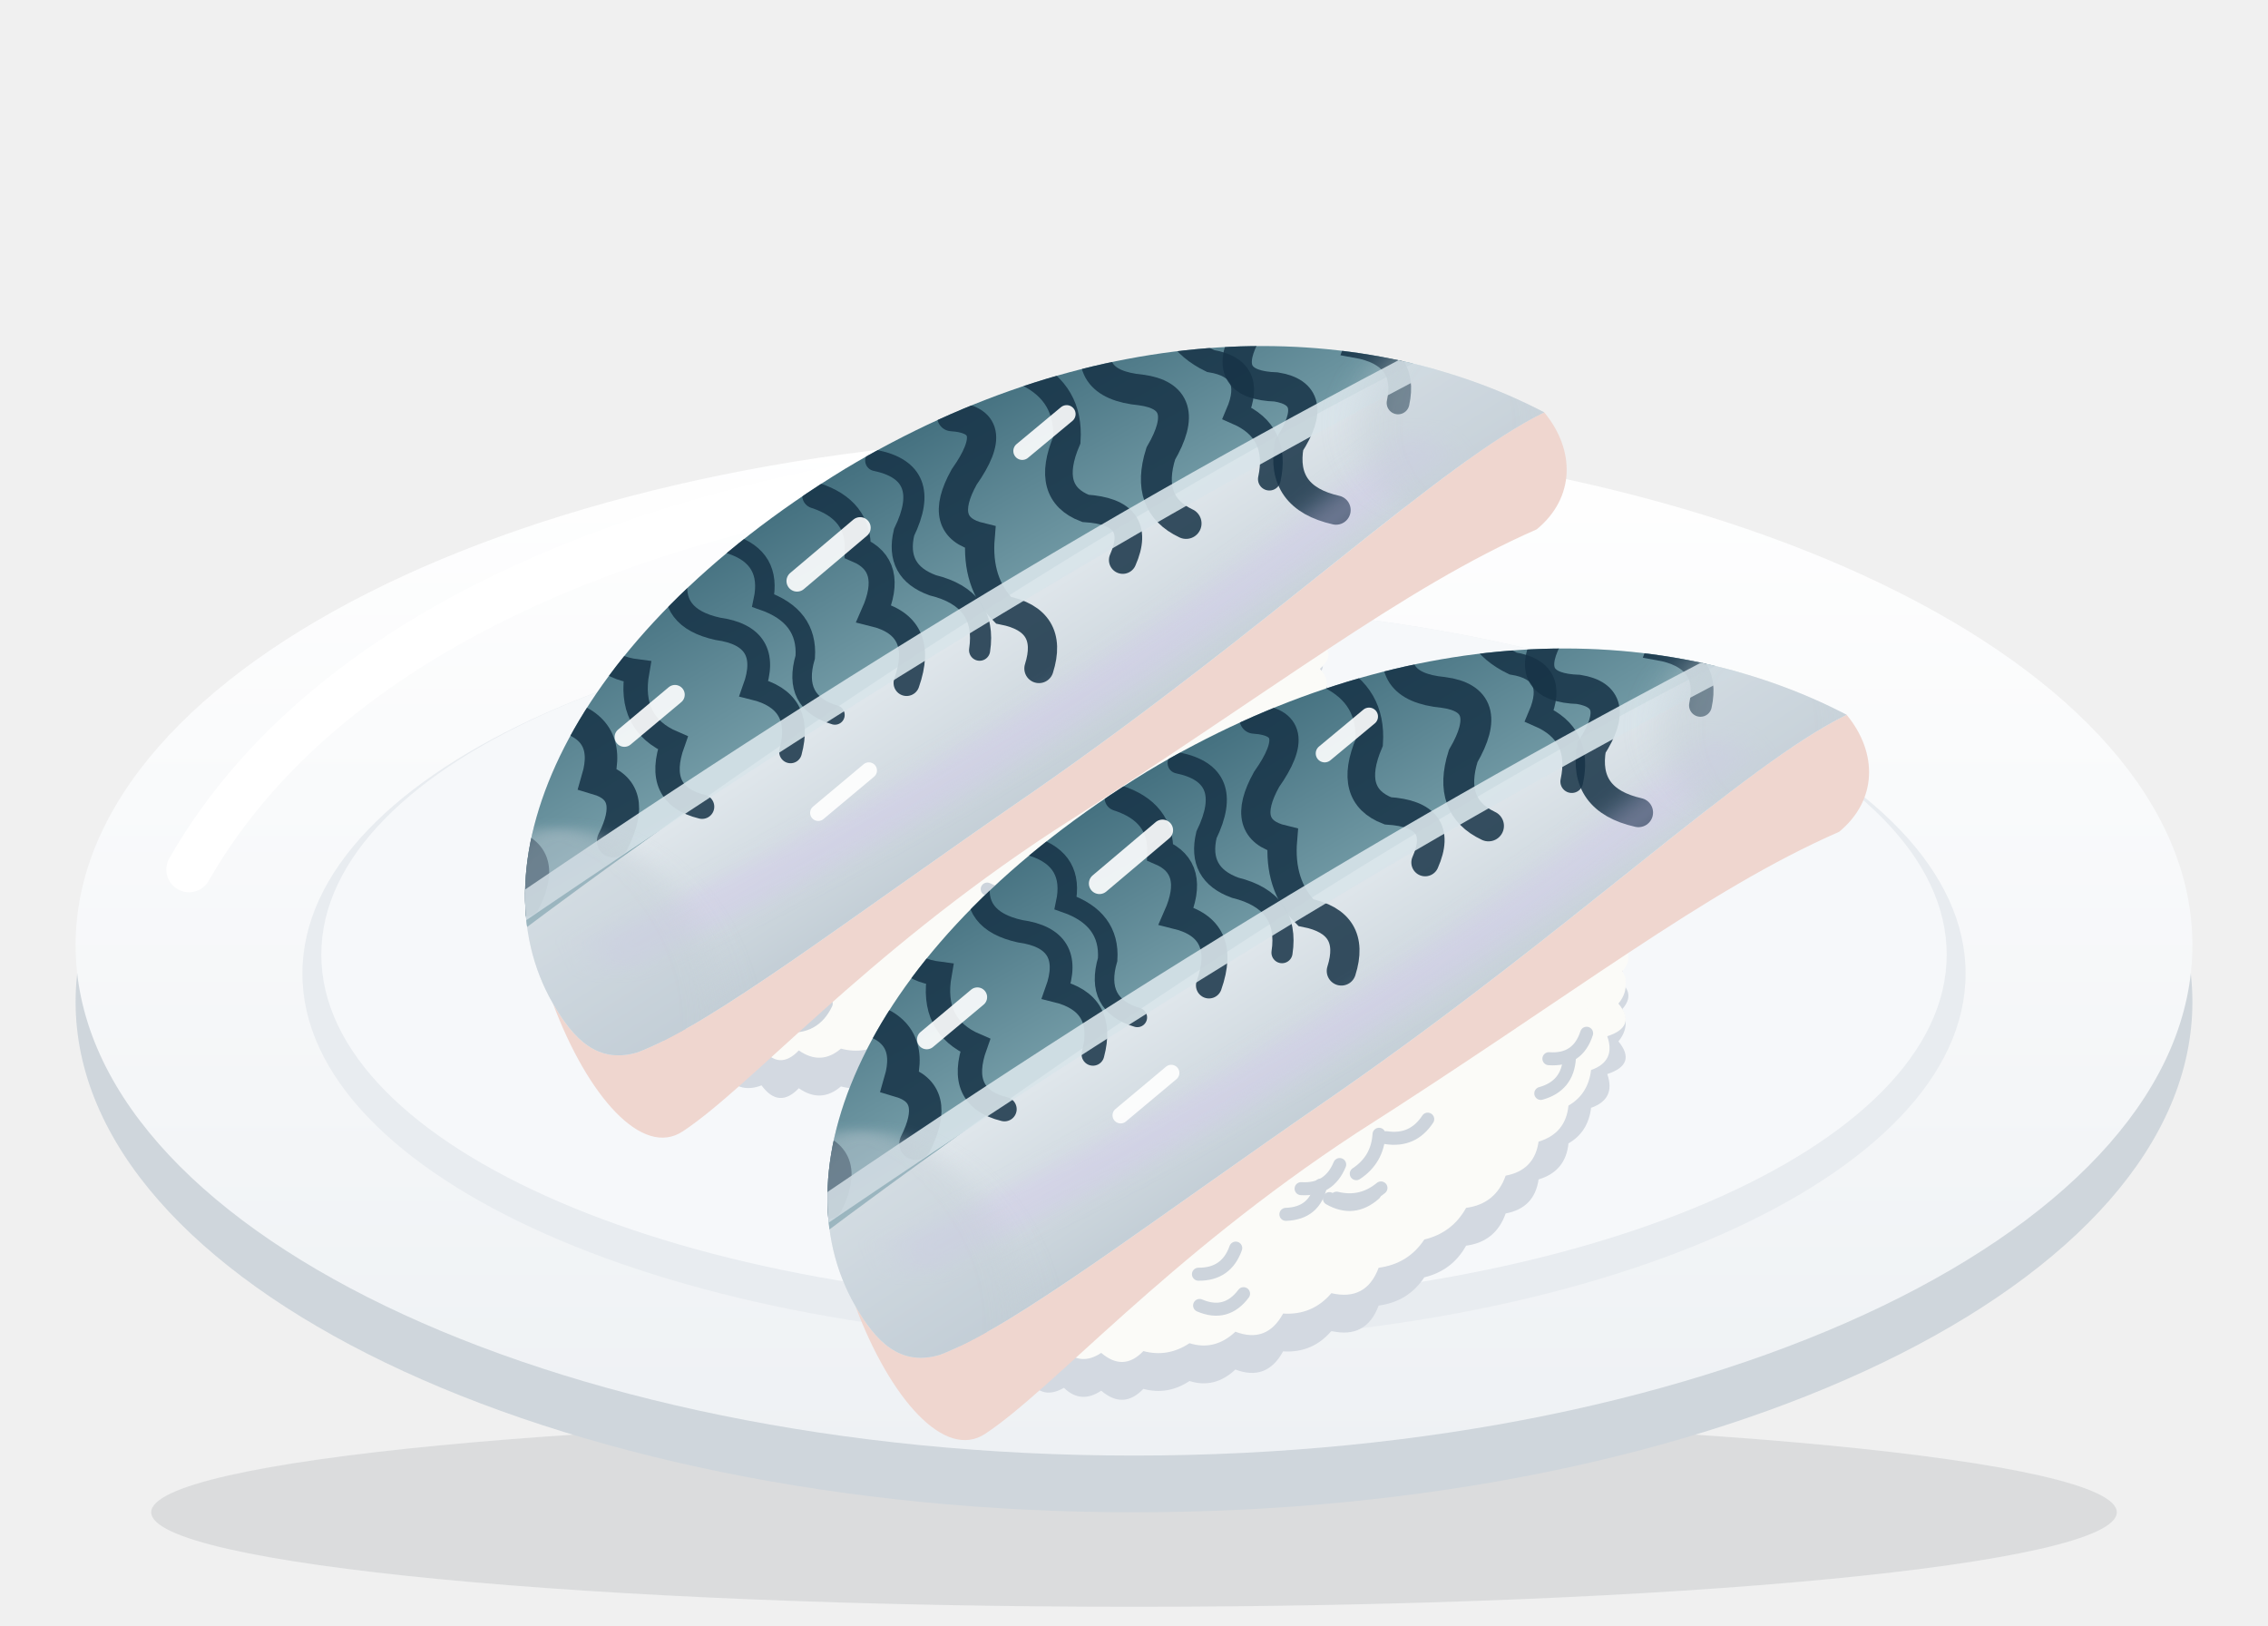
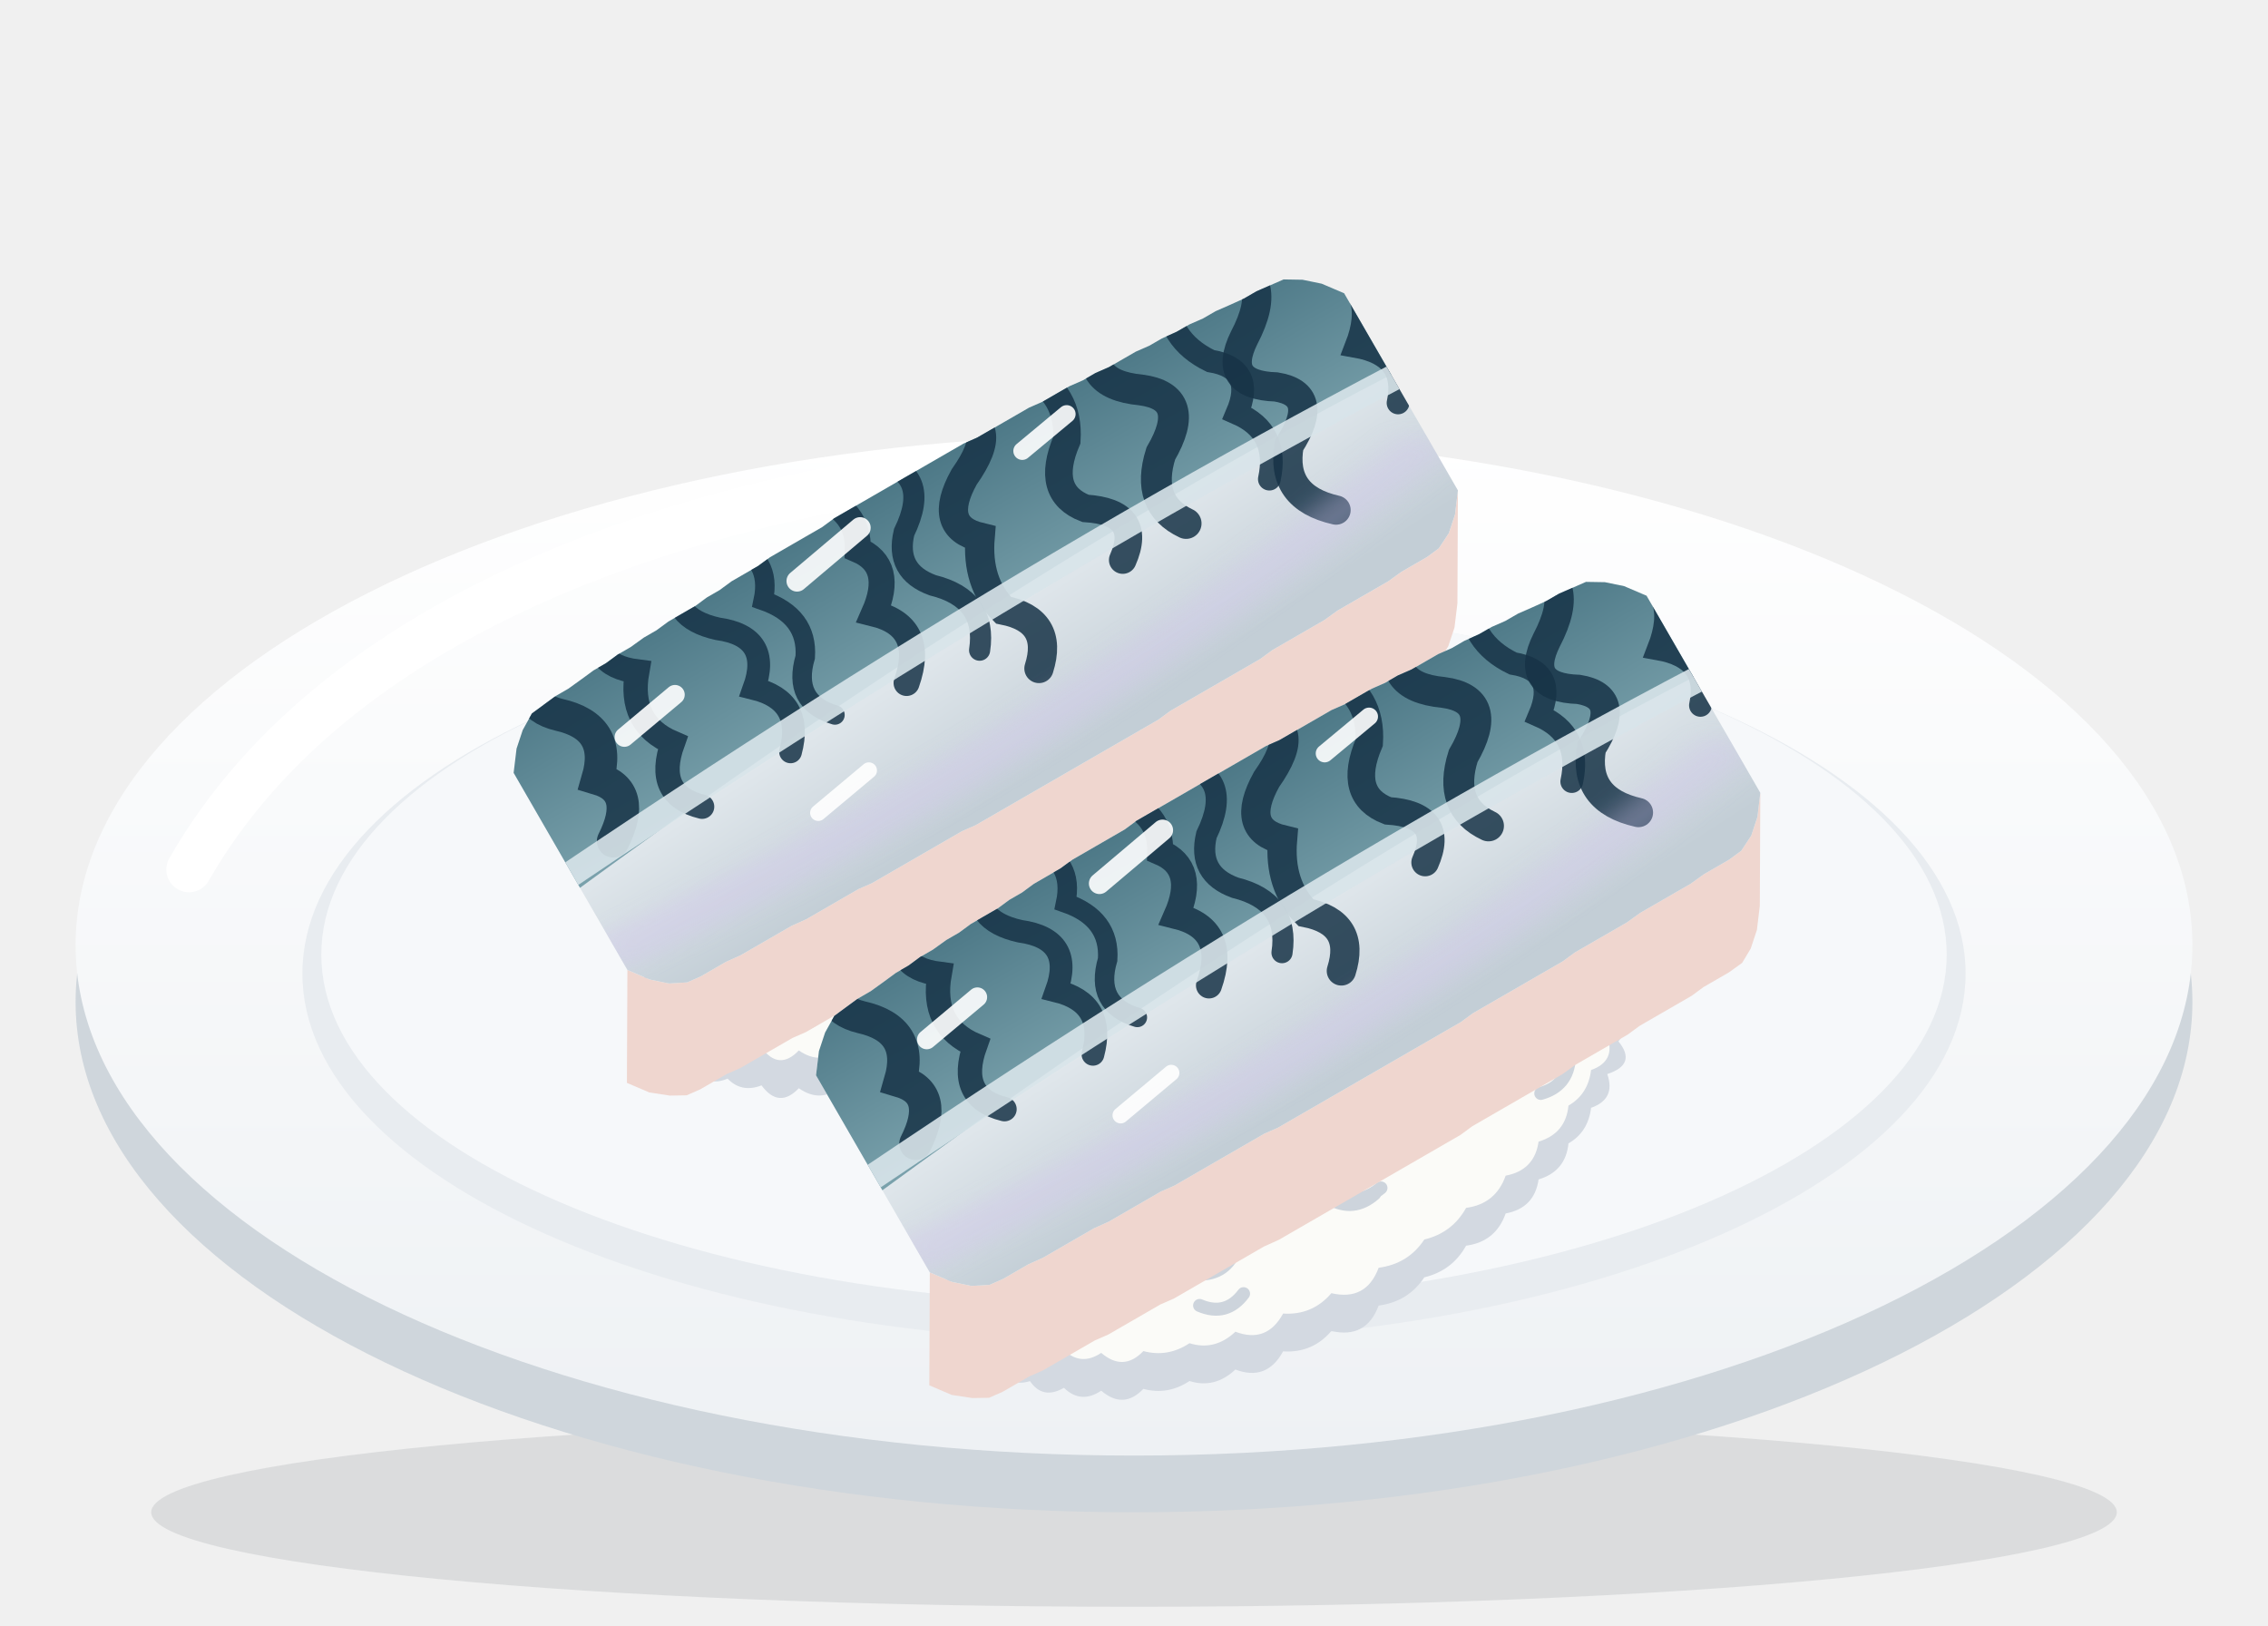
<svg xmlns="http://www.w3.org/2000/svg" viewBox="0 10 120 86">
  <defs>
    <filter id="soft" x="-20%" y="-50%" width="140%" height="200%">
      <feGaussianBlur stdDeviation="0.8" />
    </filter>
    <linearGradient id="plate" x1="0" y1="0" x2="0" y2="1">
      <stop offset="0" stop-color="#ffffff" />
      <stop offset="1" stop-color="#eef1f4" />
    </linearGradient>
    <linearGradient id="t" x1="0" y1="0" x2="0.15" y2="1">
      <stop offset="0" stop-color="#ffffff" />
      <stop offset="0.45" stop-color="#e6ecf0" />
      <stop offset="1" stop-color="#c3ced6" />
    </linearGradient>
    <linearGradient id="back" x1="0" y1="0" x2="0" y2="1">
      <stop offset="0" stop-color="#3b6878" />
      <stop offset="1" stop-color="#7fa6b0" />
    </linearGradient>
  </defs>
  <ellipse cx="60" cy="90" rx="52" ry="5" fill="#1c2b36" opacity="0.10" />
  <ellipse cx="60" cy="63" rx="56" ry="27" fill="#cfd6dc" />
  <ellipse cx="60" cy="60" rx="56" ry="27" fill="url(#plate)" />
  <ellipse cx="60" cy="61.5" rx="44" ry="19.5" fill="#e8ecf0" />
  <ellipse cx="60" cy="60.5" rx="43" ry="18.5" fill="#f6f8fa" />
  <path d="M10 56 C18 42 38 35 60 34" fill="none" stroke="#fff" stroke-width="2.4" stroke-linecap="round" />
  <g transform="translate(52 54.5) rotate(-30) scale(0.86)">
    <path d="M23 0 Q24.3 1 22.8 1.6 Q23.6 2.9 22.1 3.2 Q22.4 4.6 20.9 4.8 Q20.6 6 19.3 6.2 Q19 7.8 17.4 7.5 Q16.8 9.1 15.1 8.7 Q14.3 10.5 12.4 9.7 Q11.3 10.9 9.6 10.5 Q8.3 12 6.5 11 Q5 12 3.3 11.4 Q1.7 12.5 0 11.5 Q-1.7 12.4 -3.3 11.4 Q-5 12.4 -6.5 11 Q-8.2 11.4 -9.6 10.5 Q-11.3 11 -12.4 9.7 Q-14 9.8 -15.1 8.7 Q-16.7 9 -17.4 7.5 Q-19.1 8 -19.3 6.2 Q-20.6 6 -20.9 4.8 Q-22.4 4.6 -22.1 3.2 Q-23.4 2.9 -22.8 1.6 Q-23.4 0.9 -23 0 Q-23.7 -0.9 -22.8 -1.6 Q-23.5 -2.9 -22.1 -3.2 Q-22.3 -4.6 -20.9 -4.8 Q-20.9 -6.3 -19.3 -6.2 Q-19 -7.7 -17.4 -7.5 Q-16.8 -9.2 -15.1 -8.7 Q-14.1 -10.1 -12.4 -9.7 Q-11.2 -10.7 -9.6 -10.5 Q-8.2 -11.6 -6.5 -11 Q-5 -12.6 -3.3 -11.4 Q-1.7 -12.2 -0 -11.5 Q1.7 -12 3.3 -11.4 Q4.9 -11.8 6.5 -11 Q8.3 -12 9.6 -10.5 Q11.3 -11.1 12.4 -9.7 Q14 -9.8 15.1 -8.7 Q16.7 -9.1 17.4 -7.5 Q18.7 -7.4 19.3 -6.2 Q20.8 -6.2 20.9 -4.8 Q22.1 -4.5 22.1 -3.2 Q23.7 -3 22.8 -1.6 Q23.8 -0.9 23 0 Z" fill="#d3d9e1" />
  </g>
  <g transform="translate(52 52.5) rotate(-30) scale(0.86)">
    <path d="M23 0 Q24.3 1 22.8 1.6 Q23.6 2.9 22.1 3.2 Q22.4 4.6 20.9 4.8 Q20.6 6 19.3 6.2 Q19 7.8 17.4 7.5 Q16.8 9.1 15.1 8.7 Q14.3 10.5 12.4 9.7 Q11.3 10.9 9.6 10.5 Q8.3 12 6.5 11 Q5 12 3.3 11.4 Q1.7 12.5 0 11.5 Q-1.7 12.4 -3.3 11.4 Q-5 12.4 -6.5 11 Q-8.2 11.4 -9.6 10.5 Q-11.3 11 -12.4 9.7 Q-14 9.8 -15.1 8.7 Q-16.7 9 -17.4 7.5 Q-19.1 8 -19.3 6.2 Q-20.6 6 -20.9 4.8 Q-22.4 4.6 -22.1 3.2 Q-23.4 2.9 -22.8 1.6 Q-23.4 0.9 -23 0 Q-23.7 -0.9 -22.8 -1.6 Q-23.5 -2.9 -22.1 -3.2 Q-22.3 -4.6 -20.9 -4.8 Q-20.9 -6.3 -19.3 -6.2 Q-19 -7.7 -17.4 -7.5 Q-16.8 -9.2 -15.1 -8.7 Q-14.1 -10.1 -12.4 -9.7 Q-11.2 -10.7 -9.6 -10.5 Q-8.2 -11.6 -6.5 -11 Q-5 -12.6 -3.3 -11.4 Q-1.7 -12.2 -0 -11.5 Q1.7 -12 3.3 -11.4 Q4.9 -11.8 6.5 -11 Q8.3 -12 9.6 -10.5 Q11.3 -11.1 12.4 -9.7 Q14 -9.8 15.1 -8.7 Q16.7 -9.1 17.4 -7.5 Q18.7 -7.4 19.3 -6.2 Q20.8 -6.2 20.9 -4.8 Q22.1 -4.5 22.1 -3.2 Q23.7 -3 22.8 -1.6 Q23.8 -0.9 23 0 Z" fill="#fbfbf8" />
  </g>
  <g transform="translate(52 50.5) rotate(-30) scale(0.86)">
    <path d="M23 0 Q24.3 1 22.8 1.6 Q23.6 2.9 22.1 3.2 Q22.4 4.6 20.9 4.8 Q20.6 6 19.3 6.2 Q19 7.8 17.4 7.5 Q16.8 9.1 15.1 8.7 Q14.3 10.5 12.4 9.7 Q11.3 10.9 9.6 10.5 Q8.3 12 6.5 11 Q5 12 3.3 11.4 Q1.7 12.5 0 11.5 Q-1.7 12.4 -3.3 11.4 Q-5 12.4 -6.5 11 Q-8.2 11.4 -9.6 10.5 Q-11.3 11 -12.4 9.7 Q-14 9.8 -15.1 8.7 Q-16.7 9 -17.4 7.5 Q-19.1 8 -19.3 6.2 Q-20.6 6 -20.9 4.8 Q-22.4 4.6 -22.1 3.2 Q-23.4 2.9 -22.8 1.6 Q-23.4 0.9 -23 0 Q-23.7 -0.9 -22.8 -1.6 Q-23.5 -2.9 -22.1 -3.2 Q-22.3 -4.6 -20.9 -4.8 Q-20.9 -6.3 -19.3 -6.2 Q-19 -7.7 -17.4 -7.5 Q-16.8 -9.2 -15.1 -8.7 Q-14.1 -10.1 -12.4 -9.7 Q-11.2 -10.7 -9.6 -10.5 Q-8.2 -11.6 -6.5 -11 Q-5 -12.6 -3.3 -11.4 Q-1.7 -12.2 -0 -11.5 Q1.7 -12 3.3 -11.4 Q4.9 -11.8 6.5 -11 Q8.3 -12 9.6 -10.5 Q11.3 -11.1 12.4 -9.7 Q14 -9.8 15.1 -8.7 Q16.7 -9.1 17.4 -7.5 Q18.7 -7.4 19.3 -6.2 Q20.8 -6.2 20.9 -4.8 Q22.1 -4.5 22.1 -3.2 Q23.7 -3 22.8 -1.6 Q23.8 -0.9 23 0 Z" fill="#fbfbf8" />
  </g>
  <g transform="translate(52 48.5) rotate(-30) scale(0.86)">
    <path d="M23 0 Q24.3 1 22.8 1.6 Q23.6 2.9 22.1 3.2 Q22.4 4.6 20.9 4.8 Q20.6 6 19.3 6.2 Q19 7.8 17.4 7.5 Q16.8 9.1 15.1 8.7 Q14.3 10.5 12.4 9.7 Q11.3 10.9 9.6 10.5 Q8.3 12 6.5 11 Q5 12 3.3 11.4 Q1.7 12.5 0 11.5 Q-1.7 12.4 -3.3 11.4 Q-5 12.4 -6.5 11 Q-8.2 11.4 -9.6 10.5 Q-11.3 11 -12.4 9.7 Q-14 9.8 -15.1 8.7 Q-16.7 9 -17.4 7.5 Q-19.1 8 -19.3 6.2 Q-20.6 6 -20.9 4.8 Q-22.4 4.6 -22.1 3.2 Q-23.4 2.9 -22.8 1.6 Q-23.4 0.9 -23 0 Q-23.7 -0.9 -22.8 -1.6 Q-23.5 -2.9 -22.1 -3.2 Q-22.3 -4.6 -20.9 -4.8 Q-20.9 -6.3 -19.3 -6.2 Q-19 -7.7 -17.4 -7.5 Q-16.8 -9.2 -15.1 -8.7 Q-14.1 -10.1 -12.4 -9.7 Q-11.2 -10.7 -9.6 -10.5 Q-8.2 -11.6 -6.5 -11 Q-5 -12.6 -3.3 -11.4 Q-1.7 -12.2 -0 -11.5 Q1.7 -12 3.3 -11.4 Q4.9 -11.8 6.5 -11 Q8.3 -12 9.6 -10.5 Q11.3 -11.1 12.4 -9.7 Q14 -9.8 15.1 -8.7 Q16.7 -9.1 17.4 -7.5 Q18.7 -7.4 19.3 -6.2 Q20.8 -6.2 20.9 -4.8 Q22.1 -4.5 22.1 -3.2 Q23.7 -3 22.8 -1.6 Q23.8 -0.9 23 0 Z" fill="#fbfbf8" />
  </g>
  <g transform="translate(52 52.5) rotate(-30) scale(0.86)">
    <path d="M15.1 8.6 q1.4 0.9 2.8 0" transform="rotate(-19 15.1 8.6)" fill="none" stroke="#cdd4dc" stroke-width="0.8" stroke-linecap="round" />
    <path d="M14.8 6 q1.4 1.1 2.8 0" transform="rotate(-25 14.8 6)" fill="none" stroke="#cdd4dc" stroke-width="0.8" stroke-linecap="round" />
    <path d="M-4.3 9.1 q1.4 0.8 2.8 0" transform="rotate(8 -4.3 9.1)" fill="none" stroke="#cdd4dc" stroke-width="0.8" stroke-linecap="round" />
    <path d="M-4.4 9.4 q1.4 0.9 2.8 0" transform="rotate(-29 -4.4 9.4)" fill="none" stroke="#cdd4dc" stroke-width="0.8" stroke-linecap="round" />
    <path d="M-1.8 5.3 q1.4 0.9 2.8 0" transform="rotate(25 -1.8 5.3)" fill="none" stroke="#cdd4dc" stroke-width="0.8" stroke-linecap="round" />
    <path d="M-3.9 9 q1.4 1 2.8 0" transform="rotate(-27 -3.9 9)" fill="none" stroke="#cdd4dc" stroke-width="0.8" stroke-linecap="round" />
    <path d="M-17.3 5.8 q1.4 1 2.8 0" transform="rotate(1 -17.3 5.8)" fill="none" stroke="#cdd4dc" stroke-width="0.8" stroke-linecap="round" />
    <path d="M4.8 8.5 q1.4 0.9 2.8 0" transform="rotate(7 4.8 8.5)" fill="none" stroke="#cdd4dc" stroke-width="0.8" stroke-linecap="round" />
    <path d="M-2.4 4.7 q1.4 0.8 2.8 0" transform="rotate(27 -2.4 4.7)" fill="none" stroke="#cdd4dc" stroke-width="0.8" stroke-linecap="round" />
    <path d="M13.3 7.1 q1.4 0.9 2.8 0" transform="rotate(-23 13.3 7.1)" fill="none" stroke="#cdd4dc" stroke-width="0.8" stroke-linecap="round" />
  </g>
  <g transform="translate(52 44) rotate(-30) scale(0.86)">
-     <path d="M-34 6 C-34 8.5 -33.5 10.6 -31 11.2 C-26 12 -16 10.6 -2 9.5 C16 8 30 4.5 37 5 C37.5 8 36 10.5 33 11 C24 10 14 11.5 -2 12.2 C-16 13 -26 16.5 -31 16.8 C-34 17 -35 12 -34 6 Z" fill="#efd6cf" />
+     <path d="M-29 6.5 L-28.1 7.7 L-27.2 8.5 L-26.2 9 L-25.3 9.1 L-24.4 9.1 L-23.5 9.1 L-22.5 9.2 L-21.6 9.2 L-20.7 9.2 L-19.8 9.2 L-18.9 9.2 L-17.9 9.3 L-17 9.3 L-16.1 9.3 L-15.2 9.3 L-14.2 9.3 L-13.3 9.4 L-12.4 9.4 L-11.5 9.4 L-10.6 9.4 L-9.6 9.4 L-8.7 9.4 L-7.8 9.4 L-6.9 9.4 L-6 9.5 L-5 9.5 L-4.1 9.5 L-3.2 9.5 L-2.3 9.5 L-1.3 9.5 L-0.4 9.5 L0.5 9.5 L1.4 9.5 L2.3 9.5 L3.3 9.5 L4.2 9.5 L5.1 9.5 L6 9.5 L7 9.5 L7.9 9.4 L8.8 9.4 L9.7 9.4 L10.6 9.4 L11.6 9.4 L12.5 9.4 L13.4 9.4 L14.3 9.4 L15.2 9.3 L16.2 9.3 L17.1 9.3 L18 9.3 L18.9 9.3 L19.9 9.2 L20.8 9.2 L21.7 9.2 L22.6 9.2 L23.5 9.2 L24.5 9.1 L25.4 9.1 L26.3 9.1 L27.2 9 L28.2 8.5 L29.1 7.7 L30 6.5 L26.5 12.5 L25.6 13.7 L24.7 14.5 L23.8 15 L22.8 15.1 L21.9 15.1 L21 15.1 L20.1 15.2 L19.1 15.2 L18.2 15.2 L17.3 15.2 L16.4 15.2 L15.5 15.3 L14.5 15.3 L13.6 15.3 L12.7 15.3 L11.8 15.3 L10.8 15.4 L9.9 15.4 L9 15.4 L8.1 15.4 L7.2 15.4 L6.2 15.4 L5.3 15.4 L4.4 15.4 L3.5 15.5 L2.6 15.5 L1.6 15.5 L0.7 15.5 L-0.2 15.5 L-1.1 15.5 L-2.1 15.5 L-3 15.5 L-3.9 15.5 L-4.8 15.5 L-5.7 15.5 L-6.7 15.5 L-7.6 15.5 L-8.5 15.5 L-9.4 15.5 L-10.4 15.4 L-11.3 15.4 L-12.2 15.4 L-13.1 15.4 L-14 15.4 L-15 15.4 L-15.9 15.4 L-16.8 15.4 L-17.7 15.3 L-18.7 15.3 L-19.6 15.3 L-20.5 15.3 L-21.4 15.3 L-22.3 15.2 L-23.3 15.2 L-24.2 15.2 L-25.1 15.2 L-26 15.2 L-26.9 15.1 L-27.9 15.1 L-28.8 15.1 L-29.7 15 L-30.6 14.5 L-31.6 13.7 L-32.5 12.5 Z" fill="#efd6cf" />
  </g>
  <g transform="translate(52 44) rotate(-30) scale(0.86)">
    <clipPath id="c0">
-       <path d="M-34 6 C-34 -4 -22 -13 -2 -13.5 C16 -13.8 30 -6 37 5 C30 4.5 16 8 -2 9.5 C-16 10.6 -26 12 -31 11.2 C-33.5 10.6 -34 8.5 -34 6 Z" />
+       <path d="M-29 -7.5 L-28.1 -8.7 L-27.2 -9.5 L-26.2 -10.1 L-25.3 -10.2 L-24.4 -10.3 L-23.5 -10.3 L-22.5 -10.4 L-21.6 -10.5 L-20.7 -10.5 L-19.8 -10.6 L-18.9 -10.6 L-17.9 -10.7 L-17 -10.7 L-16.1 -10.8 L-15.2 -10.8 L-14.2 -10.8 L-13.3 -10.9 L-12.4 -10.9 L-11.5 -11 L-10.6 -11 L-9.6 -11 L-8.7 -11.1 L-7.8 -11.1 L-6.9 -11.1 L-6 -11.1 L-5 -11.1 L-4.1 -11.2 L-3.2 -11.2 L-2.3 -11.2 L-1.3 -11.2 L-0.4 -11.2 L0.5 -11.2 L1.4 -11.2 L2.3 -11.2 L3.3 -11.2 L4.2 -11.2 L5.1 -11.2 L6 -11.1 L7 -11.1 L7.9 -11.1 L8.8 -11.1 L9.7 -11.1 L10.6 -11 L11.6 -11 L12.5 -11 L13.4 -10.9 L14.3 -10.9 L15.2 -10.8 L16.2 -10.8 L17.1 -10.8 L18 -10.7 L18.9 -10.7 L19.9 -10.6 L20.8 -10.6 L21.7 -10.5 L22.6 -10.5 L23.5 -10.4 L24.5 -10.3 L25.4 -10.3 L26.3 -10.2 L27.2 -10.1 L28.2 -9.5 L29.1 -8.7 L30 -7.5 L30 6.5 L29.1 7.7 L28.2 8.5 L27.2 9 L26.3 9.1 L25.4 9.1 L24.5 9.1 L23.5 9.2 L22.6 9.2 L21.7 9.2 L20.8 9.2 L19.9 9.2 L18.9 9.3 L18 9.3 L17.1 9.3 L16.2 9.3 L15.2 9.3 L14.3 9.4 L13.4 9.4 L12.5 9.4 L11.6 9.4 L10.6 9.4 L9.7 9.4 L8.8 9.4 L7.9 9.4 L7 9.5 L6 9.5 L5.1 9.5 L4.2 9.5 L3.3 9.5 L2.3 9.5 L1.4 9.5 L0.5 9.5 L-0.4 9.5 L-1.3 9.5 L-2.3 9.5 L-3.2 9.5 L-4.1 9.5 L-5 9.5 L-6 9.5 L-6.9 9.4 L-7.8 9.4 L-8.7 9.4 L-9.6 9.4 L-10.6 9.4 L-11.5 9.4 L-12.4 9.4 L-13.3 9.4 L-14.2 9.3 L-15.2 9.3 L-16.1 9.3 L-17 9.3 L-17.9 9.3 L-18.9 9.2 L-19.8 9.2 L-20.7 9.2 L-21.6 9.2 L-22.5 9.2 L-23.5 9.1 L-24.4 9.1 L-25.3 9.1 L-26.2 9 L-27.2 8.5 L-28.1 7.7 L-29 6.5 Z" />
    </clipPath>
-     <path d="M-34 6 C-34 -4 -22 -13 -2 -13.5 C16 -13.8 30 -6 37 5 C30 4.5 16 8 -2 9.5 C-16 10.6 -26 12 -31 11.2 C-33.5 10.6 -34 8.5 -34 6 Z" fill="url(#t)" />
+     <path d="M-29 -7.5 L-28.1 -8.7 L-27.2 -9.5 L-26.2 -10.1 L-25.3 -10.2 L-24.4 -10.3 L-23.5 -10.3 L-22.5 -10.4 L-21.6 -10.5 L-20.7 -10.5 L-19.8 -10.6 L-18.9 -10.6 L-17.9 -10.7 L-17 -10.7 L-16.1 -10.8 L-15.2 -10.8 L-14.2 -10.8 L-13.3 -10.9 L-12.4 -10.9 L-11.5 -11 L-10.6 -11 L-9.6 -11 L-8.7 -11.1 L-7.8 -11.1 L-6.9 -11.1 L-6 -11.1 L-5 -11.1 L-4.1 -11.2 L-3.2 -11.2 L-2.3 -11.2 L-1.3 -11.2 L-0.4 -11.2 L0.5 -11.2 L1.4 -11.2 L2.3 -11.2 L3.3 -11.2 L4.2 -11.2 L5.1 -11.2 L6 -11.1 L7 -11.1 L7.9 -11.1 L8.8 -11.1 L9.7 -11.1 L10.6 -11 L11.6 -11 L12.5 -11 L13.4 -10.9 L14.3 -10.9 L15.2 -10.8 L16.2 -10.8 L17.1 -10.8 L18 -10.7 L18.9 -10.7 L19.9 -10.6 L20.8 -10.6 L21.7 -10.5 L22.6 -10.5 L23.5 -10.4 L24.5 -10.3 L25.4 -10.3 L26.3 -10.2 L27.2 -10.1 L28.2 -9.5 L29.1 -8.7 L30 -7.5 L30 6.5 L29.1 7.7 L28.2 8.5 L27.2 9 L26.3 9.1 L25.4 9.1 L24.5 9.1 L23.5 9.2 L22.6 9.2 L21.7 9.2 L20.8 9.2 L19.9 9.2 L18.9 9.3 L18 9.3 L17.1 9.3 L16.2 9.3 L15.2 9.3 L14.3 9.4 L13.4 9.4 L12.5 9.4 L11.6 9.4 L10.6 9.4 L9.7 9.4 L8.8 9.4 L7.9 9.4 L7 9.5 L6 9.5 L5.1 9.5 L4.2 9.5 L3.3 9.5 L2.3 9.5 L1.4 9.5 L0.5 9.5 L-0.4 9.5 L-1.3 9.5 L-2.3 9.5 L-3.2 9.5 L-4.1 9.5 L-5 9.5 L-6 9.5 L-6.9 9.4 L-7.8 9.4 L-8.7 9.4 L-9.6 9.4 L-10.6 9.4 L-11.5 9.4 L-12.4 9.4 L-13.3 9.4 L-14.2 9.3 L-15.2 9.3 L-16.1 9.3 L-17 9.3 L-17.9 9.3 L-18.9 9.2 L-19.8 9.2 L-20.7 9.2 L-21.6 9.2 L-22.5 9.2 L-23.5 9.1 L-24.4 9.1 L-25.3 9.1 L-26.2 9 L-27.2 8.5 L-28.1 7.7 L-29 6.5 Z" fill="url(#t)" />
    <g clip-path="url(#c0)">
      <path d="M-40 -16 H40 V-1 C20 -3 -10 -2 -40 2 Z" fill="url(#back)" />
      <path d="M-30.1 -13 q1.8 2.1 -1.1 4.1 q1.9 2.4 -0.4 4.8 q2.2 2 -0.7 3.9" fill="none" stroke="#163246" stroke-width="1.7" stroke-linecap="round" opacity="0.85" />
      <path d="M-24.2 -13 q-2.6 1.9 -0.6 3.8 q2.5 2.3 0.1 4.6 q1.8 1.9 -1.1 3.8" fill="none" stroke="#163246" stroke-width="2" stroke-linecap="round" opacity="0.85" />
      <path d="M-19.5 -13 q-2.3 2 0.2 3.9 q-2.1 2.5 -0.3 4.9 q-2.6 2.2 -0.4 4.3" fill="none" stroke="#163246" stroke-width="1.5" stroke-linecap="round" opacity="0.85" />
      <path d="M-14.2 -13 q-1.8 2 0.5 4.1 q2.7 2.1 0.1 4.3 q2.3 2.2 -0 4.5" fill="none" stroke="#163246" stroke-width="1.4" stroke-linecap="round" opacity="0.85" />
      <path d="M-10.4 -13 q1.8 2 0 4 q1.9 2.2 0.5 4.3 q-2.1 2 -0.2 4" fill="none" stroke="#163246" stroke-width="1.2" stroke-linecap="round" opacity="0.85" />
      <path d="M-4.4 -13 q1.9 2.1 0.6 4.2 q1.5 2 -1.1 3.9 q2.4 2.3 -0.4 4.7" fill="none" stroke="#163246" stroke-width="1.6" stroke-linecap="round" opacity="0.85" />
      <path d="M-0.1 -13 q2.7 2.4 -0.7 4.7 q-1.7 1.8 -0.1 3.7 q2.5 2.4 0.5 4.9" fill="none" stroke="#163246" stroke-width="1.3" stroke-linecap="round" opacity="0.85" />
      <path d="M5.3 -13 q2.7 1.8 -1.2 3.6 q-3 1.8 -1 3.7 q-1.6 2.3 -1 4.6 q2.4 2.1 0.1 4.2" fill="none" stroke="#163246" stroke-width="1.8" stroke-linecap="round" opacity="0.85" />
      <path d="M10.7 -13 q1.6 2.4 0 4.8 q-2.8 2.1 -1.1 4.2 q3 2 0.4 3.9" fill="none" stroke="#163246" stroke-width="1.7" stroke-linecap="round" opacity="0.85" />
      <path d="M15.9 -13 q-2.8 2.2 0.3 4.4 q2.6 2 -0.9 4 q-2.4 2.2 -0.8 4.5" fill="none" stroke="#163246" stroke-width="1.9" stroke-linecap="round" opacity="0.85" />
      <path d="M20.6 -13 q-1.5 2.5 0.2 5 q2.2 1.8 -0.2 3.6 q1.7 2.3 -0.3 4.5" fill="none" stroke="#163246" stroke-width="1.4" stroke-linecap="round" opacity="0.85" />
      <path d="M24.4 -13 q2.7 2.4 -1.1 4.8 q-2.7 1.8 0.2 3.6 q2.2 1.8 -1.1 3.5 q-2.1 2.5 0.5 4.9" fill="none" stroke="#163246" stroke-width="1.8" stroke-linecap="round" opacity="0.85" />
      <path d="M30 -13 q-2.5 1.9 -0.1 3.8 q2.1 2.5 -0.9 4.9 q2.5 2.1 0.5 4.3" fill="none" stroke="#163246" stroke-width="1.4" stroke-linecap="round" opacity="0.85" />
      <path d="M-40 0.5 C-10 -2 15 -2.5 40 -1" fill="none" stroke="#d8e4ea" stroke-width="1.6" opacity="0.9" />
      <path d="M-30 5 C-10 7 10 6.5 30 3" fill="none" stroke="#d6c8f0" stroke-width="2.5" opacity="0.35" filter="url(#soft)" />
      <path d="M-22 -6 l4 -0.7" stroke="#fff" stroke-width="1.2" stroke-linecap="round" opacity="0.9" />
      <path d="M-8 -9 l5 -0.9" stroke="#fff" stroke-width="1.3" stroke-linecap="round" opacity="0.9" />
      <path d="M8 -9 l3.5 -0.6" stroke="#fff" stroke-width="1.1" stroke-linecap="round" opacity="0.9" />
      <path d="M-14 4 l4 -0.7" stroke="#fff" stroke-width="1" stroke-linecap="round" opacity="0.9" />
-       <ellipse cx="-31" cy="6" rx="7" ry="10" fill="#c3ced6" opacity="0.45" filter="url(#soft)" />
-       <ellipse cx="32" cy="3" rx="6" ry="6" fill="#c3ced6" opacity="0.45" filter="url(#soft)" />
    </g>
  </g>
  <g transform="translate(68 70.5) rotate(-30) scale(0.86)">
    <path d="M23 0 Q23.9 1 22.8 1.6 Q23.3 2.8 22.1 3.2 Q22 4.4 20.9 4.8 Q21.2 6.6 19.3 6.2 Q19 7.8 17.4 7.5 Q16.5 8.7 15.1 8.7 Q14.1 10.1 12.4 9.7 Q11.3 11.1 9.6 10.5 Q8.2 11.7 6.5 11 Q5 11.9 3.3 11.4 Q1.7 12.2 0 11.5 Q-1.7 12.9 -3.3 11.4 Q-5 12 -6.5 11 Q-8.3 12.1 -9.6 10.5 Q-11.3 10.9 -12.4 9.7 Q-14 9.8 -15.1 8.7 Q-16.8 9.2 -17.4 7.5 Q-18.9 7.6 -19.3 6.2 Q-20.8 6.2 -20.9 4.8 Q-22.2 4.5 -22.1 3.2 Q-23.6 2.9 -22.8 1.6 Q-24.2 1 -23 0 Q-23.6 -0.9 -22.8 -1.6 Q-23 -2.7 -22.1 -3.2 Q-22.5 -4.7 -20.9 -4.8 Q-20.8 -6.2 -19.3 -6.2 Q-18.8 -7.5 -17.4 -7.5 Q-16.9 -9.3 -15.1 -8.7 Q-14.1 -9.9 -12.4 -9.7 Q-11.2 -10.6 -9.6 -10.5 Q-8.3 -11.9 -6.5 -11 Q-5 -11.9 -3.3 -11.4 Q-1.7 -12 -0 -11.5 Q1.7 -12.7 3.3 -11.4 Q5 -12.2 6.5 -11 Q8.3 -12 9.6 -10.5 Q11.2 -10.6 12.4 -9.7 Q14.2 -10.4 15.1 -8.7 Q16.8 -9.1 17.4 -7.5 Q18.8 -7.4 19.3 -6.2 Q21 -6.4 20.9 -4.8 Q22.6 -4.8 22.1 -3.2 Q23.5 -2.9 22.8 -1.6 Q24.3 -1 23 0 Z" fill="#d3d9e1" />
  </g>
  <g transform="translate(68 68.5) rotate(-30) scale(0.86)">
    <path d="M23 0 Q23.9 1 22.8 1.6 Q23.3 2.8 22.1 3.2 Q22 4.4 20.9 4.8 Q21.2 6.6 19.3 6.2 Q19 7.8 17.4 7.5 Q16.5 8.7 15.1 8.7 Q14.1 10.1 12.4 9.7 Q11.3 11.1 9.6 10.5 Q8.2 11.7 6.5 11 Q5 11.9 3.3 11.4 Q1.7 12.2 0 11.5 Q-1.7 12.9 -3.3 11.4 Q-5 12 -6.5 11 Q-8.3 12.1 -9.6 10.5 Q-11.3 10.9 -12.4 9.7 Q-14 9.8 -15.1 8.7 Q-16.8 9.2 -17.4 7.5 Q-18.9 7.6 -19.3 6.2 Q-20.8 6.2 -20.9 4.8 Q-22.2 4.5 -22.1 3.2 Q-23.6 2.9 -22.8 1.6 Q-24.2 1 -23 0 Q-23.6 -0.9 -22.8 -1.6 Q-23 -2.7 -22.1 -3.2 Q-22.5 -4.7 -20.9 -4.8 Q-20.8 -6.2 -19.3 -6.2 Q-18.8 -7.5 -17.4 -7.5 Q-16.9 -9.3 -15.1 -8.7 Q-14.1 -9.9 -12.4 -9.7 Q-11.2 -10.6 -9.6 -10.5 Q-8.3 -11.9 -6.5 -11 Q-5 -11.9 -3.3 -11.4 Q-1.7 -12 -0 -11.5 Q1.7 -12.7 3.3 -11.4 Q5 -12.2 6.5 -11 Q8.3 -12 9.6 -10.5 Q11.2 -10.6 12.4 -9.7 Q14.2 -10.4 15.1 -8.7 Q16.8 -9.1 17.4 -7.5 Q18.8 -7.4 19.3 -6.2 Q21 -6.4 20.9 -4.8 Q22.6 -4.8 22.1 -3.2 Q23.5 -2.9 22.8 -1.6 Q24.3 -1 23 0 Z" fill="#fbfbf8" />
  </g>
  <g transform="translate(68 66.5) rotate(-30) scale(0.86)">
    <path d="M23 0 Q23.9 1 22.8 1.6 Q23.3 2.8 22.1 3.2 Q22 4.4 20.9 4.8 Q21.2 6.6 19.3 6.2 Q19 7.8 17.4 7.5 Q16.5 8.7 15.1 8.7 Q14.1 10.1 12.4 9.7 Q11.3 11.1 9.6 10.5 Q8.2 11.7 6.5 11 Q5 11.9 3.3 11.4 Q1.7 12.2 0 11.5 Q-1.7 12.9 -3.3 11.4 Q-5 12 -6.5 11 Q-8.3 12.1 -9.6 10.5 Q-11.3 10.9 -12.4 9.7 Q-14 9.8 -15.1 8.7 Q-16.8 9.2 -17.4 7.5 Q-18.9 7.6 -19.3 6.2 Q-20.8 6.2 -20.9 4.8 Q-22.2 4.5 -22.1 3.2 Q-23.6 2.9 -22.8 1.6 Q-24.2 1 -23 0 Q-23.6 -0.9 -22.8 -1.6 Q-23 -2.7 -22.1 -3.2 Q-22.5 -4.7 -20.9 -4.8 Q-20.8 -6.2 -19.3 -6.2 Q-18.8 -7.5 -17.4 -7.5 Q-16.9 -9.3 -15.1 -8.7 Q-14.1 -9.9 -12.4 -9.7 Q-11.2 -10.6 -9.6 -10.5 Q-8.3 -11.9 -6.5 -11 Q-5 -11.9 -3.3 -11.4 Q-1.7 -12 -0 -11.5 Q1.7 -12.7 3.3 -11.4 Q5 -12.2 6.5 -11 Q8.3 -12 9.6 -10.5 Q11.2 -10.6 12.4 -9.7 Q14.2 -10.4 15.1 -8.7 Q16.8 -9.1 17.4 -7.5 Q18.8 -7.4 19.3 -6.2 Q21 -6.4 20.9 -4.8 Q22.6 -4.8 22.1 -3.2 Q23.5 -2.9 22.8 -1.6 Q24.3 -1 23 0 Z" fill="#fbfbf8" />
  </g>
  <g transform="translate(68 64.5) rotate(-30) scale(0.86)">
    <path d="M23 0 Q23.9 1 22.8 1.6 Q23.3 2.8 22.1 3.2 Q22 4.4 20.9 4.8 Q21.2 6.6 19.3 6.2 Q19 7.8 17.4 7.5 Q16.5 8.7 15.1 8.7 Q14.1 10.1 12.4 9.7 Q11.3 11.1 9.6 10.5 Q8.2 11.7 6.5 11 Q5 11.9 3.3 11.4 Q1.7 12.2 0 11.5 Q-1.7 12.9 -3.3 11.4 Q-5 12 -6.5 11 Q-8.3 12.1 -9.6 10.5 Q-11.3 10.9 -12.4 9.7 Q-14 9.8 -15.1 8.7 Q-16.8 9.2 -17.4 7.5 Q-18.9 7.6 -19.3 6.2 Q-20.8 6.2 -20.9 4.8 Q-22.2 4.5 -22.1 3.2 Q-23.6 2.9 -22.8 1.6 Q-24.2 1 -23 0 Q-23.6 -0.9 -22.8 -1.6 Q-23 -2.7 -22.1 -3.2 Q-22.5 -4.7 -20.9 -4.8 Q-20.8 -6.2 -19.3 -6.2 Q-18.8 -7.5 -17.4 -7.5 Q-16.9 -9.3 -15.1 -8.7 Q-14.1 -9.9 -12.4 -9.7 Q-11.2 -10.6 -9.6 -10.5 Q-8.3 -11.9 -6.5 -11 Q-5 -11.9 -3.3 -11.4 Q-1.7 -12 -0 -11.5 Q1.7 -12.7 3.3 -11.4 Q5 -12.2 6.5 -11 Q8.3 -12 9.6 -10.5 Q11.2 -10.6 12.4 -9.7 Q14.2 -10.4 15.1 -8.7 Q16.8 -9.1 17.4 -7.5 Q18.8 -7.4 19.3 -6.2 Q21 -6.4 20.9 -4.8 Q22.6 -4.8 22.1 -3.2 Q23.5 -2.9 22.8 -1.6 Q24.3 -1 23 0 Z" fill="#fbfbf8" />
  </g>
  <g transform="translate(68 68.5) rotate(-30) scale(0.86)">
    <path d="M-0.1 6.5 q1.4 0.7 2.8 0" transform="rotate(17 -0.1 6.5)" fill="none" stroke="#cdd4dc" stroke-width="0.8" stroke-linecap="round" />
    <path d="M4.4 4.8 q1.4 0.9 2.8 0" transform="rotate(6 4.4 4.8)" fill="none" stroke="#cdd4dc" stroke-width="0.8" stroke-linecap="round" />
    <path d="M-10.7 8 q1.4 1.1 2.8 0" transform="rotate(15 -10.7 8)" fill="none" stroke="#cdd4dc" stroke-width="0.8" stroke-linecap="round" />
    <path d="M15.5 5.6 q1.4 1.1 2.8 0" transform="rotate(-4 15.5 5.6)" fill="none" stroke="#cdd4dc" stroke-width="0.8" stroke-linecap="round" />
    <path d="M-9.8 6.3 q1.4 1 2.8 0" transform="rotate(-5 -9.8 6.3)" fill="none" stroke="#cdd4dc" stroke-width="0.8" stroke-linecap="round" />
    <path d="M-0.5 6.3 q1.4 1 2.8 0" transform="rotate(24 -0.5 6.3)" fill="none" stroke="#cdd4dc" stroke-width="0.8" stroke-linecap="round" />
    <path d="M14 7.2 q1.4 1 2.8 0" transform="rotate(-21 14 7.2)" fill="none" stroke="#cdd4dc" stroke-width="0.8" stroke-linecap="round" />
    <path d="M-3.3 5.8 q1.4 1.1 2.8 0" transform="rotate(-10 -3.3 5.8)" fill="none" stroke="#cdd4dc" stroke-width="0.8" stroke-linecap="round" />
    <path d="M1.7 5.8 q1.4 0.7 2.8 0" transform="rotate(-30 1.7 5.8)" fill="none" stroke="#cdd4dc" stroke-width="0.8" stroke-linecap="round" />
    <path d="M-1.7 4.9 q1.4 1 2.8 0" transform="rotate(-2 -1.7 4.9)" fill="none" stroke="#cdd4dc" stroke-width="0.8" stroke-linecap="round" />
  </g>
  <g transform="translate(68 60) rotate(-30) scale(0.86)">
-     <path d="M-34 6 C-34 8.5 -33.5 10.6 -31 11.2 C-26 12 -16 10.6 -2 9.5 C16 8 30 4.5 37 5 C37.5 8 36 10.5 33 11 C24 10 14 11.5 -2 12.2 C-16 13 -26 16.5 -31 16.8 C-34 17 -35 12 -34 6 Z" fill="#efd6cf" />
+     <path d="M-29 6.5 L-28.1 7.7 L-27.2 8.5 L-26.2 9 L-25.3 9.1 L-24.4 9.1 L-23.5 9.1 L-22.5 9.2 L-21.6 9.2 L-20.7 9.2 L-19.8 9.2 L-18.9 9.2 L-17.9 9.3 L-17 9.3 L-16.1 9.3 L-15.2 9.3 L-14.2 9.3 L-13.3 9.4 L-12.4 9.4 L-11.5 9.4 L-10.6 9.4 L-9.6 9.4 L-8.7 9.4 L-7.8 9.4 L-6.9 9.4 L-6 9.5 L-5 9.5 L-4.1 9.5 L-3.2 9.5 L-2.3 9.5 L-1.3 9.5 L-0.4 9.5 L0.5 9.5 L1.4 9.5 L2.3 9.5 L3.3 9.5 L4.2 9.5 L5.1 9.5 L6 9.5 L7 9.5 L7.9 9.4 L8.8 9.4 L9.7 9.4 L10.6 9.4 L11.6 9.4 L12.5 9.4 L13.4 9.4 L14.3 9.4 L15.2 9.3 L16.2 9.3 L17.1 9.3 L18 9.3 L18.9 9.3 L19.9 9.2 L20.8 9.2 L21.7 9.2 L22.6 9.2 L23.5 9.2 L24.5 9.1 L25.4 9.1 L26.3 9.1 L27.2 9 L28.2 8.5 L29.1 7.7 L30 6.5 L26.5 12.5 L25.6 13.7 L24.7 14.5 L23.8 15 L22.8 15.1 L21.9 15.1 L21 15.1 L20.1 15.2 L19.1 15.2 L18.2 15.2 L17.3 15.2 L16.4 15.2 L15.5 15.3 L14.5 15.3 L13.6 15.3 L12.7 15.3 L11.8 15.3 L10.8 15.4 L9.9 15.4 L9 15.4 L8.1 15.4 L7.2 15.4 L6.2 15.4 L5.3 15.4 L4.4 15.4 L3.5 15.5 L2.6 15.5 L1.6 15.5 L0.7 15.5 L-0.2 15.5 L-1.1 15.5 L-2.1 15.5 L-3 15.5 L-3.9 15.5 L-4.8 15.5 L-5.7 15.5 L-6.7 15.5 L-7.6 15.5 L-8.5 15.5 L-9.4 15.5 L-10.4 15.4 L-11.3 15.4 L-12.2 15.4 L-13.1 15.4 L-14 15.4 L-15 15.4 L-15.9 15.4 L-16.8 15.4 L-17.7 15.3 L-18.7 15.3 L-19.6 15.3 L-20.5 15.3 L-21.4 15.3 L-22.3 15.2 L-23.3 15.2 L-24.2 15.2 L-25.1 15.2 L-26 15.2 L-26.9 15.1 L-27.9 15.1 L-28.8 15.1 L-29.7 15 L-30.6 14.5 L-31.6 13.7 L-32.5 12.5 Z" fill="#efd6cf" />
  </g>
  <g transform="translate(68 60) rotate(-30) scale(0.86)">
    <clipPath id="c1">
-       <path d="M-34 6 C-34 -4 -22 -13 -2 -13.5 C16 -13.8 30 -6 37 5 C30 4.5 16 8 -2 9.5 C-16 10.6 -26 12 -31 11.2 C-33.5 10.6 -34 8.5 -34 6 Z" />
+       <path d="M-29 -7.5 L-28.1 -8.7 L-27.2 -9.5 L-26.2 -10.1 L-25.3 -10.2 L-24.4 -10.3 L-23.5 -10.3 L-22.5 -10.4 L-21.6 -10.5 L-20.7 -10.5 L-19.8 -10.6 L-18.9 -10.6 L-17.9 -10.7 L-17 -10.7 L-16.1 -10.8 L-15.2 -10.8 L-14.2 -10.8 L-13.3 -10.9 L-12.4 -10.9 L-11.5 -11 L-10.6 -11 L-9.6 -11 L-8.7 -11.1 L-7.8 -11.1 L-6.9 -11.1 L-6 -11.1 L-5 -11.1 L-4.1 -11.2 L-3.2 -11.2 L-2.3 -11.2 L-1.3 -11.2 L-0.4 -11.2 L0.5 -11.2 L1.4 -11.2 L2.3 -11.2 L3.3 -11.2 L4.2 -11.2 L5.1 -11.2 L6 -11.1 L7 -11.1 L7.9 -11.1 L8.8 -11.1 L9.7 -11.1 L10.6 -11 L11.6 -11 L12.5 -11 L13.4 -10.9 L14.3 -10.9 L15.2 -10.8 L16.2 -10.8 L17.1 -10.8 L18 -10.7 L18.9 -10.7 L19.9 -10.6 L20.8 -10.6 L21.7 -10.5 L22.6 -10.5 L23.5 -10.4 L24.5 -10.3 L25.4 -10.3 L26.3 -10.2 L27.2 -10.1 L28.2 -9.5 L29.1 -8.7 L30 -7.5 L30 6.5 L29.1 7.7 L28.2 8.5 L27.2 9 L26.3 9.1 L25.4 9.1 L24.5 9.1 L23.5 9.2 L22.6 9.2 L21.7 9.2 L20.8 9.2 L19.9 9.2 L18.9 9.3 L18 9.3 L17.1 9.3 L16.2 9.3 L15.2 9.3 L14.3 9.4 L13.4 9.4 L12.5 9.4 L11.6 9.4 L10.6 9.4 L9.7 9.4 L8.8 9.4 L7.9 9.4 L7 9.5 L6 9.5 L5.1 9.5 L4.2 9.5 L3.3 9.5 L2.3 9.5 L1.4 9.5 L0.5 9.5 L-0.4 9.5 L-1.3 9.5 L-2.3 9.5 L-3.2 9.5 L-4.1 9.5 L-5 9.5 L-6 9.5 L-6.9 9.4 L-7.8 9.4 L-8.7 9.4 L-9.6 9.4 L-10.6 9.4 L-11.5 9.4 L-12.4 9.4 L-13.3 9.4 L-14.2 9.3 L-15.2 9.3 L-16.1 9.3 L-17 9.3 L-17.9 9.3 L-18.9 9.2 L-19.8 9.2 L-20.7 9.2 L-21.6 9.2 L-22.5 9.2 L-23.5 9.1 L-24.4 9.1 L-25.3 9.1 L-26.2 9 L-27.2 8.5 L-28.1 7.7 L-29 6.5 Z" />
    </clipPath>
-     <path d="M-34 6 C-34 -4 -22 -13 -2 -13.5 C16 -13.8 30 -6 37 5 C30 4.5 16 8 -2 9.5 C-16 10.6 -26 12 -31 11.2 C-33.5 10.6 -34 8.5 -34 6 Z" fill="url(#t)" />
+     <path d="M-29 -7.5 L-28.1 -8.7 L-27.2 -9.5 L-26.2 -10.1 L-25.3 -10.2 L-24.4 -10.3 L-23.5 -10.3 L-22.5 -10.4 L-21.6 -10.5 L-20.7 -10.5 L-19.8 -10.6 L-18.9 -10.6 L-17.9 -10.7 L-17 -10.7 L-16.1 -10.8 L-15.2 -10.8 L-14.2 -10.8 L-13.3 -10.9 L-12.4 -10.9 L-11.5 -11 L-10.6 -11 L-9.6 -11 L-8.7 -11.1 L-7.8 -11.1 L-6.9 -11.1 L-6 -11.1 L-5 -11.1 L-4.1 -11.2 L-3.2 -11.2 L-2.3 -11.2 L-1.3 -11.2 L-0.4 -11.2 L0.5 -11.2 L1.4 -11.2 L2.3 -11.2 L3.3 -11.2 L4.2 -11.2 L5.1 -11.2 L6 -11.1 L7 -11.1 L7.9 -11.1 L8.8 -11.1 L9.7 -11.1 L10.6 -11 L11.6 -11 L12.5 -11 L13.4 -10.9 L14.3 -10.9 L15.2 -10.8 L16.2 -10.8 L17.1 -10.8 L18 -10.7 L18.9 -10.7 L19.9 -10.6 L20.8 -10.6 L21.7 -10.5 L22.6 -10.5 L23.5 -10.4 L24.5 -10.3 L25.4 -10.3 L26.3 -10.2 L27.2 -10.1 L28.2 -9.5 L29.1 -8.7 L30 -7.5 L30 6.5 L29.1 7.7 L28.2 8.5 L27.2 9 L26.3 9.1 L25.4 9.1 L24.5 9.1 L23.5 9.2 L22.6 9.2 L21.7 9.2 L20.8 9.2 L19.9 9.2 L18.9 9.3 L18 9.3 L17.1 9.3 L16.2 9.3 L15.2 9.3 L14.3 9.4 L13.4 9.4 L12.5 9.4 L11.6 9.4 L10.6 9.4 L9.7 9.4 L8.8 9.4 L7.9 9.4 L7 9.5 L6 9.5 L5.1 9.5 L4.2 9.5 L3.3 9.5 L2.3 9.5 L1.4 9.5 L0.5 9.5 L-0.4 9.5 L-1.3 9.5 L-2.3 9.5 L-3.2 9.5 L-4.1 9.5 L-5 9.5 L-6 9.5 L-6.9 9.4 L-7.8 9.4 L-8.7 9.4 L-9.6 9.4 L-10.6 9.4 L-11.5 9.4 L-12.4 9.4 L-13.3 9.4 L-14.2 9.3 L-15.2 9.3 L-16.1 9.3 L-17 9.3 L-17.9 9.3 L-18.9 9.2 L-19.8 9.2 L-20.7 9.2 L-21.6 9.2 L-22.5 9.2 L-23.5 9.1 L-24.4 9.1 L-25.3 9.1 L-26.2 9 L-27.2 8.5 L-28.1 7.7 L-29 6.5 Z" fill="url(#t)" />
    <g clip-path="url(#c1)">
      <path d="M-40 -16 H40 V-1 C20 -3 -10 -2 -40 2 Z" fill="url(#back)" />
      <path d="M-30.1 -13 q1.8 2.1 -1.1 4.1 q1.9 2.4 -0.4 4.8 q2.2 2 -0.7 3.9" fill="none" stroke="#163246" stroke-width="1.7" stroke-linecap="round" opacity="0.85" />
      <path d="M-24.2 -13 q-2.6 1.9 -0.6 3.8 q2.5 2.3 0.1 4.6 q1.8 1.9 -1.1 3.8" fill="none" stroke="#163246" stroke-width="2" stroke-linecap="round" opacity="0.85" />
      <path d="M-19.5 -13 q-2.3 2 0.2 3.9 q-2.1 2.5 -0.3 4.9 q-2.6 2.2 -0.4 4.3" fill="none" stroke="#163246" stroke-width="1.5" stroke-linecap="round" opacity="0.85" />
      <path d="M-14.2 -13 q-1.8 2 0.5 4.1 q2.7 2.1 0.1 4.3 q2.3 2.2 -0 4.5" fill="none" stroke="#163246" stroke-width="1.4" stroke-linecap="round" opacity="0.85" />
      <path d="M-10.4 -13 q1.8 2 0 4 q1.9 2.2 0.5 4.3 q-2.1 2 -0.2 4" fill="none" stroke="#163246" stroke-width="1.2" stroke-linecap="round" opacity="0.85" />
      <path d="M-4.4 -13 q1.9 2.1 0.6 4.2 q1.5 2 -1.1 3.9 q2.4 2.3 -0.4 4.7" fill="none" stroke="#163246" stroke-width="1.6" stroke-linecap="round" opacity="0.85" />
      <path d="M-0.1 -13 q2.7 2.4 -0.7 4.7 q-1.7 1.8 -0.1 3.7 q2.5 2.4 0.5 4.9" fill="none" stroke="#163246" stroke-width="1.3" stroke-linecap="round" opacity="0.85" />
      <path d="M5.3 -13 q2.7 1.8 -1.2 3.6 q-3 1.8 -1 3.7 q-1.6 2.3 -1 4.6 q2.4 2.1 0.1 4.2" fill="none" stroke="#163246" stroke-width="1.8" stroke-linecap="round" opacity="0.85" />
      <path d="M10.7 -13 q1.6 2.4 0 4.8 q-2.8 2.1 -1.1 4.2 q3 2 0.4 3.9" fill="none" stroke="#163246" stroke-width="1.7" stroke-linecap="round" opacity="0.85" />
      <path d="M15.9 -13 q-2.8 2.2 0.3 4.4 q2.6 2 -0.9 4 q-2.4 2.2 -0.8 4.5" fill="none" stroke="#163246" stroke-width="1.9" stroke-linecap="round" opacity="0.85" />
      <path d="M20.6 -13 q-1.5 2.5 0.2 5 q2.2 1.8 -0.2 3.6 q1.7 2.3 -0.3 4.5" fill="none" stroke="#163246" stroke-width="1.4" stroke-linecap="round" opacity="0.85" />
      <path d="M24.4 -13 q2.7 2.4 -1.1 4.8 q-2.7 1.8 0.2 3.6 q2.2 1.8 -1.1 3.5 q-2.1 2.5 0.5 4.9" fill="none" stroke="#163246" stroke-width="1.8" stroke-linecap="round" opacity="0.85" />
      <path d="M30 -13 q-2.5 1.9 -0.1 3.8 q2.1 2.5 -0.9 4.9 q2.5 2.1 0.5 4.3" fill="none" stroke="#163246" stroke-width="1.4" stroke-linecap="round" opacity="0.85" />
      <path d="M-40 0.5 C-10 -2 15 -2.5 40 -1" fill="none" stroke="#d8e4ea" stroke-width="1.6" opacity="0.9" />
      <path d="M-30 5 C-10 7 10 6.5 30 3" fill="none" stroke="#d6c8f0" stroke-width="2.5" opacity="0.35" filter="url(#soft)" />
      <path d="M-22 -6 l4 -0.7" stroke="#fff" stroke-width="1.2" stroke-linecap="round" opacity="0.9" />
      <path d="M-8 -9 l5 -0.9" stroke="#fff" stroke-width="1.3" stroke-linecap="round" opacity="0.9" />
      <path d="M8 -9 l3.5 -0.6" stroke="#fff" stroke-width="1.1" stroke-linecap="round" opacity="0.9" />
      <path d="M-14 4 l4 -0.7" stroke="#fff" stroke-width="1" stroke-linecap="round" opacity="0.9" />
-       <ellipse cx="-31" cy="6" rx="7" ry="10" fill="#c3ced6" opacity="0.45" filter="url(#soft)" />
-       <ellipse cx="32" cy="3" rx="6" ry="6" fill="#c3ced6" opacity="0.45" filter="url(#soft)" />
    </g>
  </g>
</svg>
